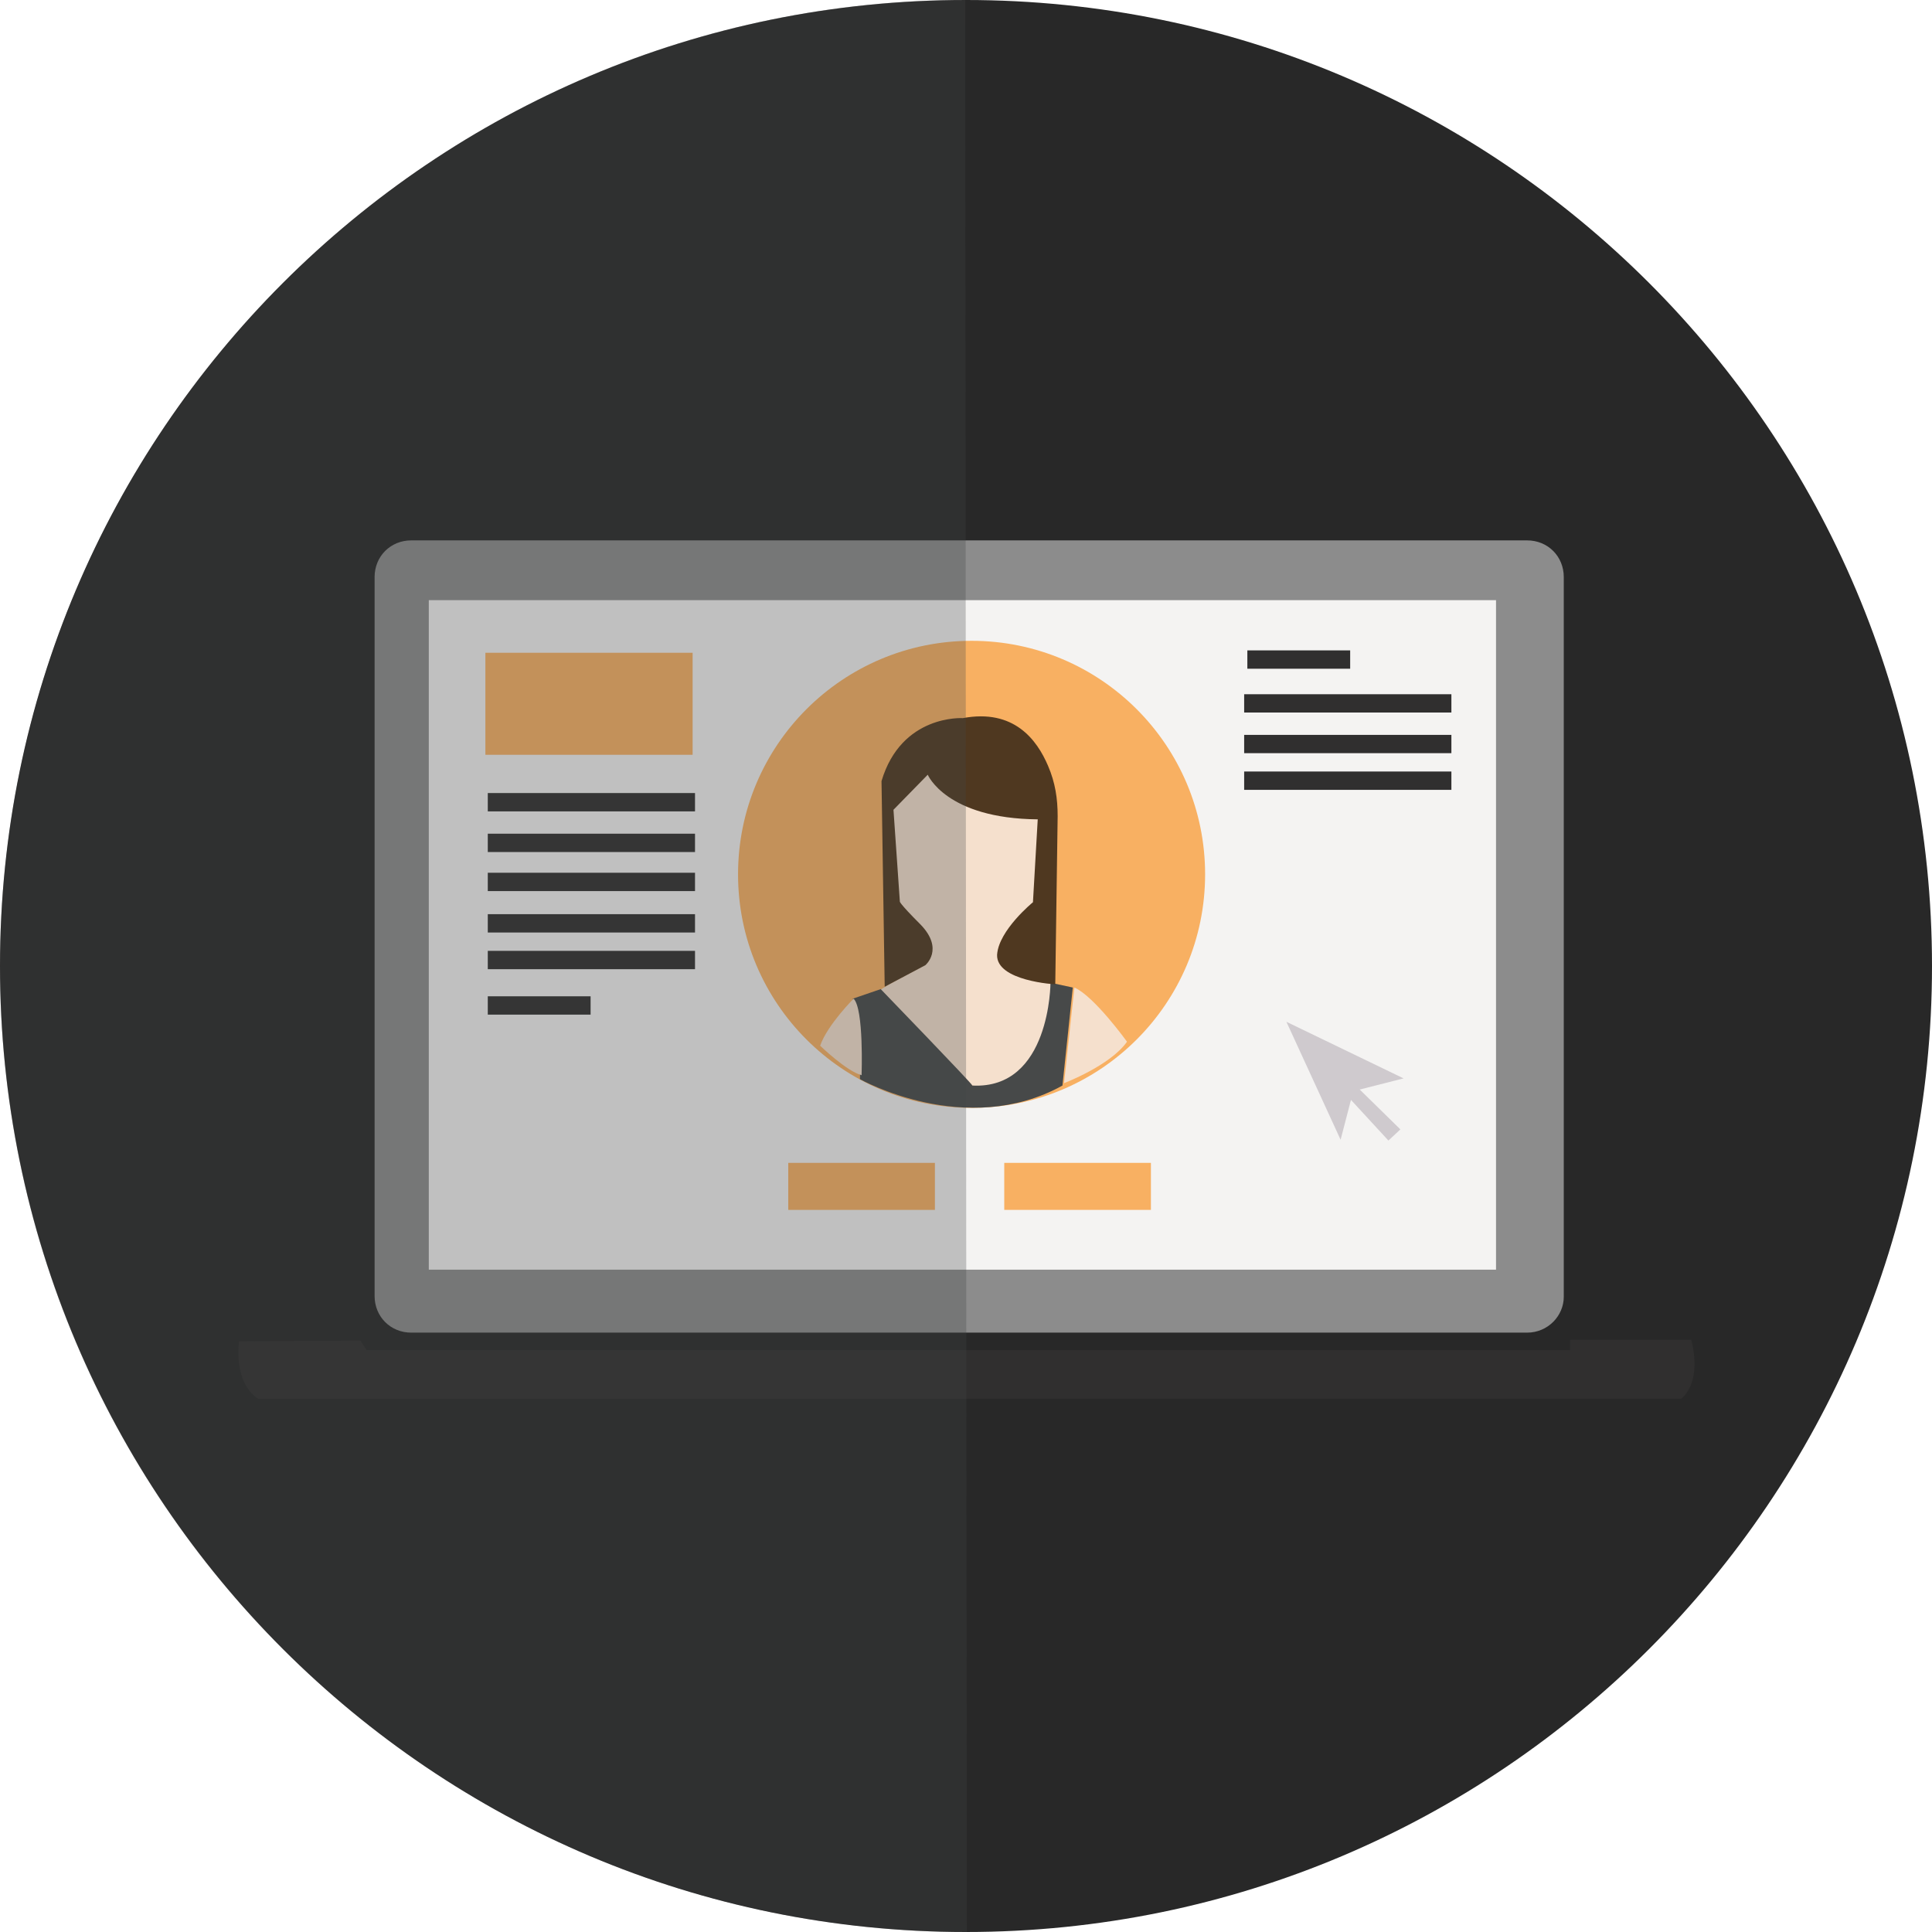
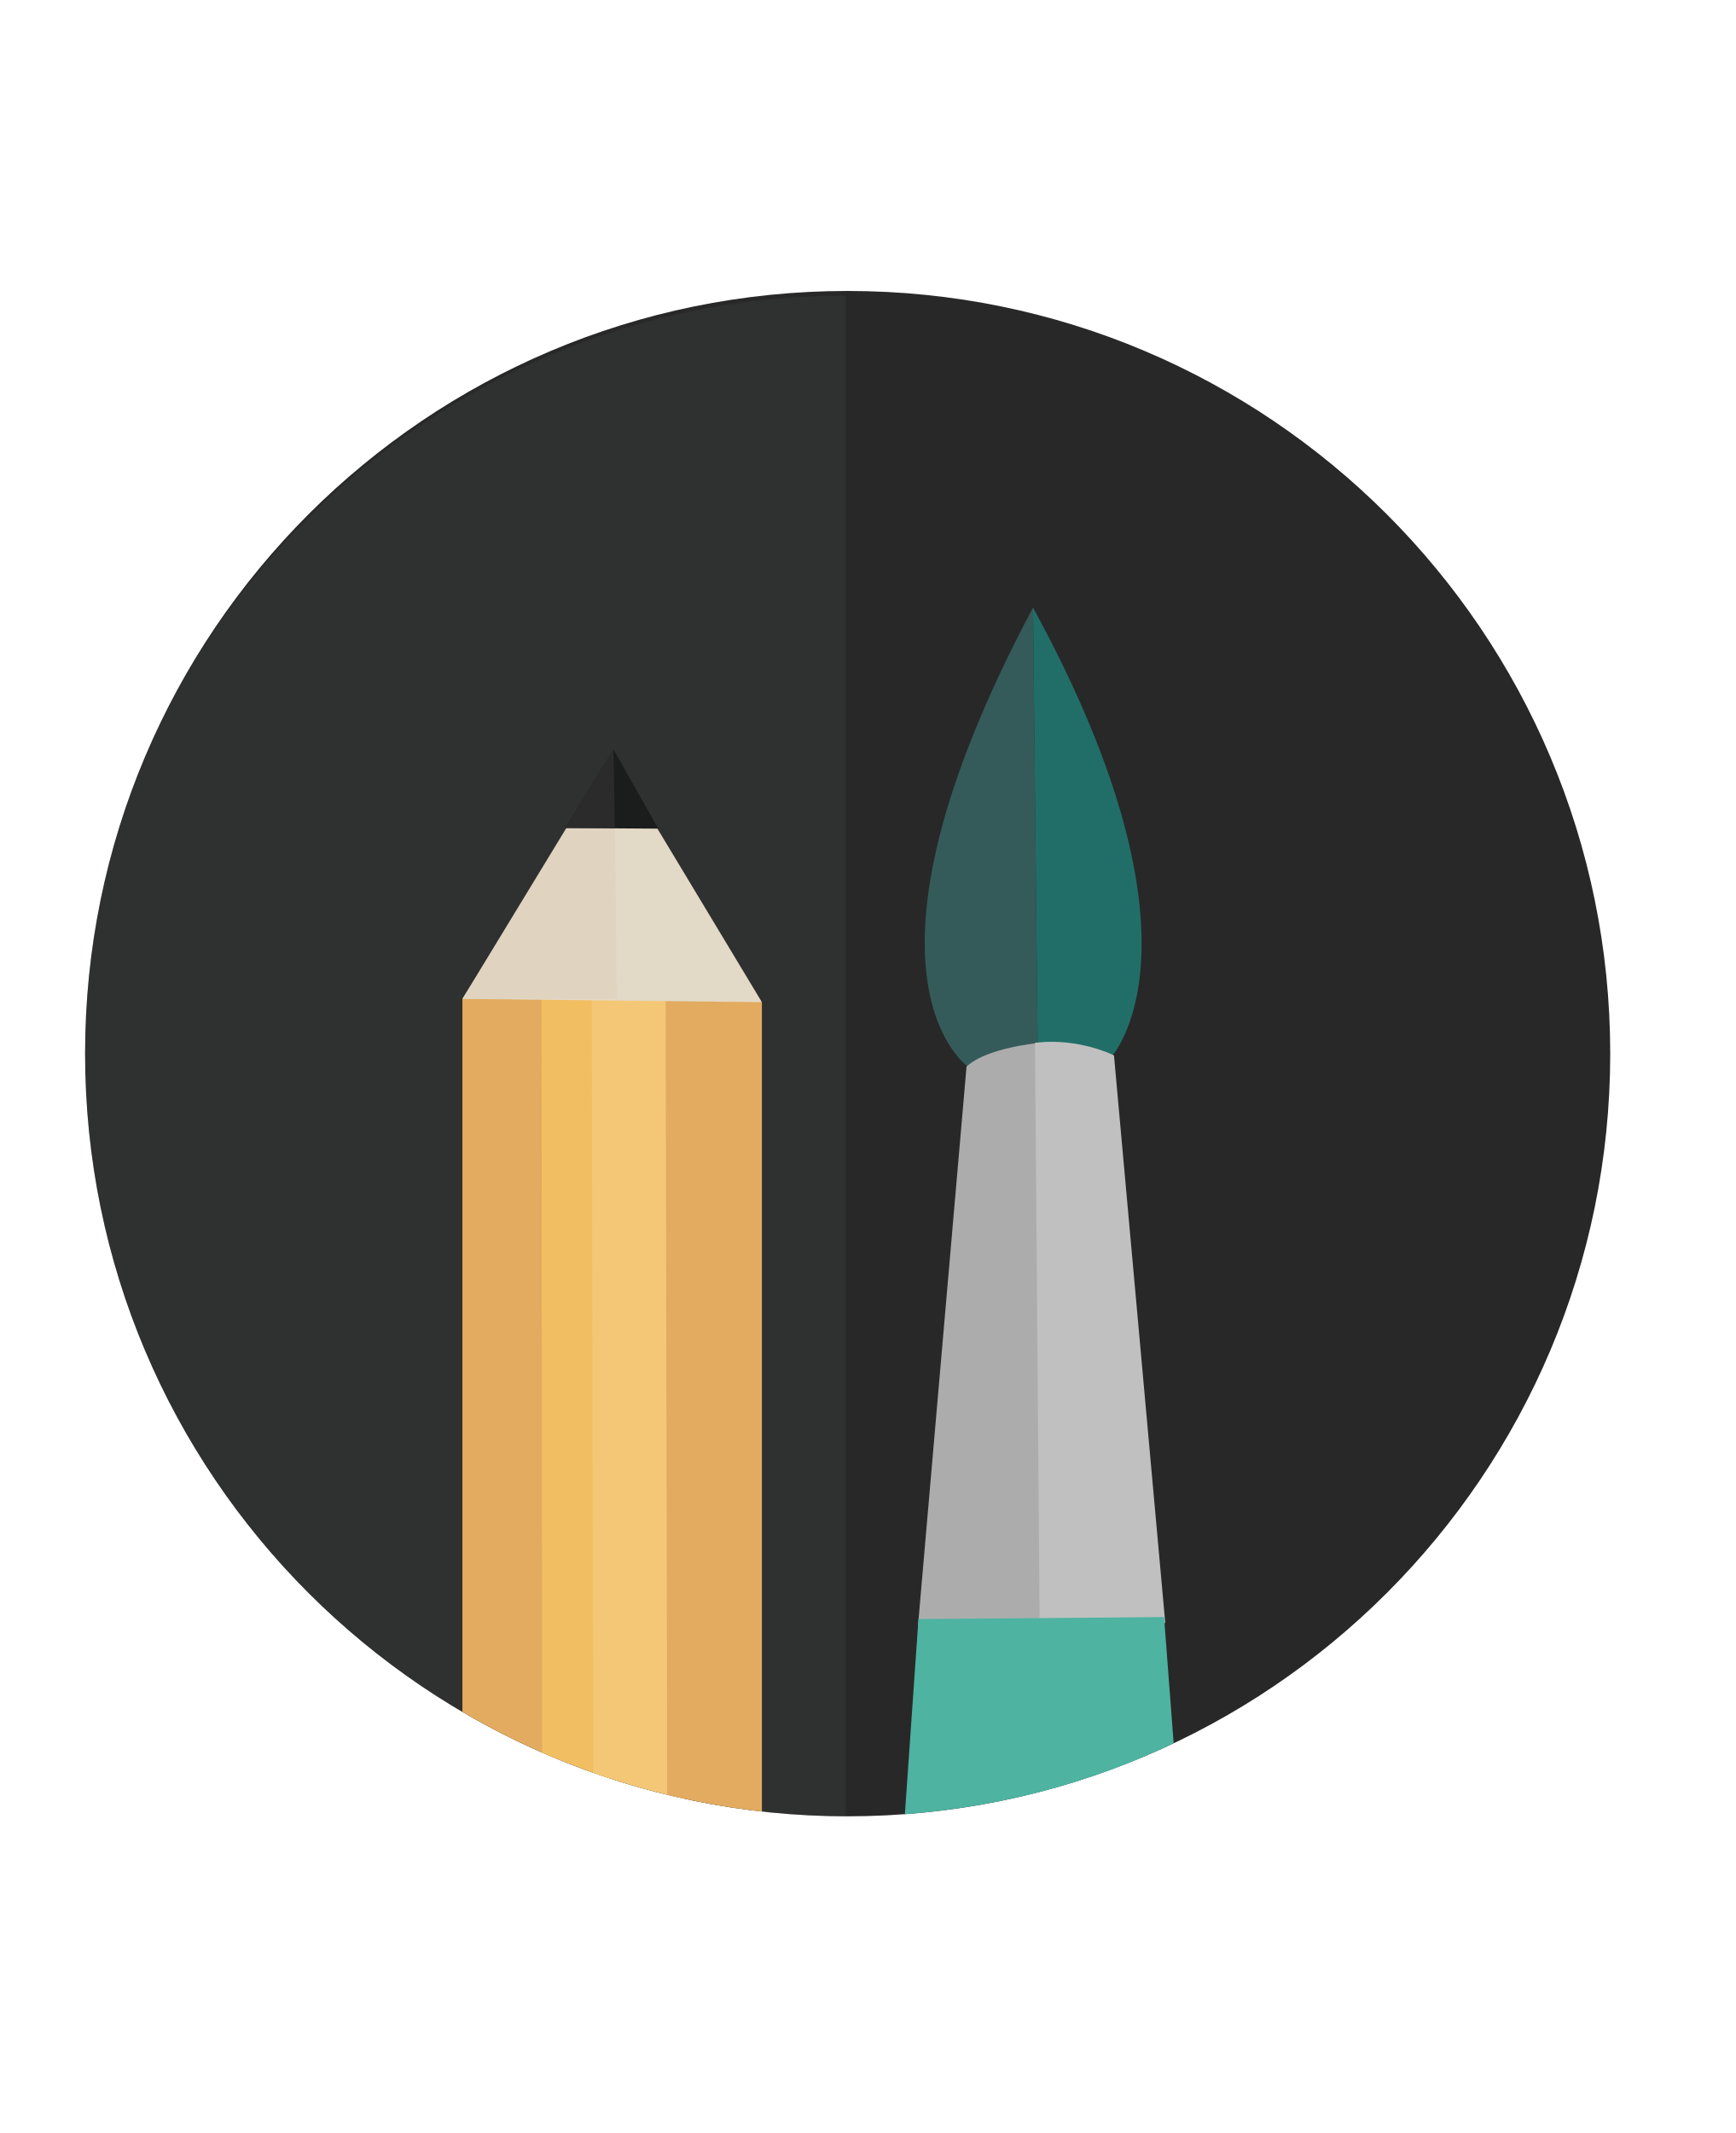
- <svg xmlns="http://www.w3.org/2000/svg" viewBox="-184 275.6 242.4 242.4" enable-background="new -184 275.6 242.4 242.4">
-   <style type="text/css">.st0{fill:#282828;} .st1{fill:#8C8C8C;} .st2{fill:#F4F3F2;} .st3{fill:#F8B062;} .st4{fill:#302F2F;} .st5{fill:#CFCACE;} .st6{fill:#F5E0CD;} .st7{fill:#474949;} .st8{fill:#4F3820;} .st9{opacity:0.29;fill:#434444;enable-background:new ;}</style>
-   <circle class="st0" cx="-62.8" cy="396.8" r="121.2" />
-   <path class="st1" d="M7.6 442.8h-140c-2.6 0-4.6-2-4.6-4.6v-90.2c0-2.6 2-4.6 4.6-4.6h140c2.6 0 4.6 2 4.6 4.6v90.3c0 2.4-2 4.5-4.6 4.5z" />
-   <path class="st2" d="M-130.2 350.9h133.9v84h-133.9v-84z" />
-   <path class="st3" d="M-123.1 357.5h26v12.8h-26v-12.8z" />
-   <path class="st4" d="M-122.8 375.1h26v2.3h-26v-2.3zm0 5.1h26v2.3h-26v-2.3zm0 4.9h26v2.3h-26v-2.3zm0 5.2h26v2.3h-26v-2.3zm0 4.6h26v2.3h-26v-2.3zm0 5.7h12.9v2.3h-12.9v-2.3zm94.9-37.9h26v2.3h-26v-2.3zm0 5.1h26v2.3h-26v-2.3zm0 4.6h26v2.3h-26v-2.3zm.4-15.2h12.9v2.3h-12.9v-2.3zM-154 443.9s-.8 5.1 2.4 7.2h178.5s2.7-1.7 1.3-7.4h-15.2v1.3h-151l-.8-1.2-15.2.1z" />
-   <path class="st3" d="M-58 421.5h18.4v5.9h-18.4v-5.9zM-85.1 421.5h18.4v5.9h-18.4v-5.9z" />
-   <circle class="st3" cx="-62.1" cy="385.3" r="29.3" />
-   <path class="st5" d="M-22.6 403.8l6.8 14.8 1.3-5 4.7 5.1 1.5-1.4-5.1-5 5.5-1.4-14.7-7.1z" />
-   <path class="st6" d="M-73.7 399.9s.4 10 11 11.8c10.5 1.9 10.9-12.7 10.9-12.7s-3.5.1-6.3-2.3c-2.9-2.4 4-7.9 4-7.9l.5-10.6s.3-9.3-7.4-10.5c-7.7-1.2-11.8 9.6-11.8 9.6l1.3 12.1s7 5.5 2.6 7.8-4.8 2.7-4.8 2.7z" />
-   <path class="st7" d="M-73.5 399.7l-3.5 1.2s1 4.5.9 10.1c0 0 13.3 7.5 25.4.8l1.3-12.3-2.8-.6s0 13.4-9.8 12.9c.1-.1-11.5-12.1-11.5-12.1z" />
-   <path class="st8" d="M-67.6 372.8s2.3 5.5 13.8 5.6l-.6 10.4s-4.3 3.5-4.5 6.6c-.1 3.3 7.3 3.7 7.3 3.7l.3-21.1c0-2.2-.3-4.2-1.2-6.3-1.4-3.3-4.3-7.2-10.7-6 0 0-7.7-.5-10.2 7.9l.4 25.8 5.1-2.7s2.4-2-.6-5.1c-2.8-2.8-2.6-2.9-2.6-2.9l-.8-11.5 4.3-4.4z" />
-   <path class="st6" d="M-76.9 400.9s-3.3 3.3-4.2 5.9c0 0 3.3 3.2 5.2 3.7 0-.1.3-8.3-1-9.6zm27.7-1.4l-1.3 12s5.8-2.2 7.9-5.2c0 0-4.1-5.7-6.6-6.8z" />
-   <path class="st9" d="M-62.7 518c-67 0-121.3-54.2-121.3-121.1s54.2-121.3 121.1-121.3l.2 242.4z" />
+ <svg xmlns="http://www.w3.org/2000/svg" xmlns:xlink="http://www.w3.org/1999/xlink" version="1.1" id="Layer_1" x="0px" y="0px" viewBox="-263 145.7 263.1 323.3" style="enable-background:new -263 145.7 263.1 323.3;" xml:space="preserve">
+   <style type="text/css">
+ 	.st0{clip-path:url(#SVGID_2_);fill:#282828;}
+ 	.st1{opacity:0.29;clip-path:url(#SVGID_2_);fill:#434444;enable-background:new    ;}
+ 	.st2{clip-path:url(#SVGID_4_);fill:#345B59;}
+ 	.st3{clip-path:url(#SVGID_6_);fill:#216E68;}
+ 	.st4{clip-path:url(#SVGID_8_);fill:#ACACAC;stroke:#ACACAC;stroke-miterlimit:10;}
+ 	.st5{clip-path:url(#SVGID_10_);fill:#C1C0C0;stroke:#C1C0C0;stroke-miterlimit:10;}
+ 	.st6{clip-path:url(#SVGID_12_);fill:#4EB3A1;stroke:#4EB3A1;stroke-miterlimit:10;}
+ 	.st7{clip-path:url(#SVGID_14_);}
+ 	.st8{fill:#E2AB5F;}
+ 	.st9{fill:#F1BE62;}
+ 	.st10{fill:#F4C776;}
+ 	.st11{fill:#E3D9C7;}
+ 	.st12{fill:#E0D4C0;}
+ 	.st13{fill:#1B1C1C;}
+ 	.st14{fill:#2B2B2B;}
+ </style>
+   <g>
+     <g>
+       <defs>
+         <circle id="SVGID_1_" cx="-134.5" cy="305.4" r="115.6" />
+       </defs>
+       <clipPath id="SVGID_2_">
+         <use xlink:href="#SVGID_1_" style="overflow:visible;" />
+       </clipPath>
+       <circle class="st0" cx="-134.5" cy="305.4" r="115.6" />
+       <path class="st1" d="M-134.8,421.7c-63.8,0-115.6-51.8-115.6-115.6s51.8-115.6,115.6-115.6V421.7z" />
+     </g>
+     <g>
+       <defs>
+         <circle id="SVGID_3_" cx="-134.5" cy="305.4" r="115.6" />
+       </defs>
+       <clipPath id="SVGID_4_">
+         <use xlink:href="#SVGID_3_" style="overflow:visible;" />
+       </clipPath>
+       <path class="st2" d="M-106.4,237.8l0.7,66.5l-10.3,3.3C-116,307.6-136.5,294.3-106.4,237.8z" />
+     </g>
+     <g>
+       <defs>
+         <circle id="SVGID_5_" cx="-134.5" cy="305.4" r="115.6" />
+       </defs>
+       <clipPath id="SVGID_6_">
+         <use xlink:href="#SVGID_5_" style="overflow:visible;" />
+       </clipPath>
+       <path class="st3" d="M-106.4,237.8l0.7,66.5l11,1.8C-94.7,306.1-78.3,289.3-106.4,237.8z" />
+     </g>
+     <g>
+       <defs>
+         <circle id="SVGID_7_" cx="-134.5" cy="305.4" r="115.6" />
+       </defs>
+       <clipPath id="SVGID_8_">
+         <use xlink:href="#SVGID_7_" style="overflow:visible;" />
+       </clipPath>
+       <path class="st4" d="M-116,307.6l-7.3,84.1h18.4l-0.7-87.4C-105.7,304.3-113,305-116,307.6z" />
+     </g>
+     <g>
+       <defs>
+         <circle id="SVGID_9_" cx="-134.5" cy="305.4" r="115.6" />
+       </defs>
+       <clipPath id="SVGID_10_">
+         <use xlink:href="#SVGID_9_" style="overflow:visible;" />
+       </clipPath>
+       <path class="st5" d="M-104.9,391.6l18-0.4l-7.7-85.2c0,0-4.9-2.4-11-1.8L-104.9,391.6z" />
+     </g>
+     <g>
+       <defs>
+         <circle id="SVGID_11_" cx="-134.5" cy="305.4" r="115.6" />
+       </defs>
+       <clipPath id="SVGID_12_">
+         <use xlink:href="#SVGID_11_" style="overflow:visible;" />
+       </clipPath>
+       <path class="st6" d="M-123.3,391.6l-2,28.7c0,0,24.5-1.1,39.7-10.6l-1.4-18.4L-123.3,391.6z" />
+     </g>
+     <g>
+       <defs>
+         <circle id="SVGID_13_" cx="-134.5" cy="305.4" r="115.6" />
+       </defs>
+       <clipPath id="SVGID_14_">
+         <use xlink:href="#SVGID_13_" style="overflow:visible;" />
+       </clipPath>
+       <g class="st7">
+         <polygon class="st8" points="-192.9,297.1 -192.9,445.4 -178.8,445.4 -178.3,292.5    " />
+         <polygon class="st9" points="-180.9,295.1 -180.8,445.6 -170.5,445.6 -170.5,295.1    " />
+         <polygon class="st10" points="-173.3,295.6 -173,445.8 -159.4,445.8 -159.6,295.6    " />
+         <polygon class="st8" points="-162.1,294.2 -161.8,445.6 -147.5,445.6 -147.5,297.6    " />
+         <polygon class="st11" points="-192.9,297.1 -147.5,297.6 -169.9,260.4 -176.9,271.9    " />
+         <polyline class="st12" points="-169.9,259.4 -176.9,270.8 -192.9,297.1 -169.5,297.1 -169.9,260    " />
+         <polygon class="st13" points="-177.3,271.2 -163.2,271.3 -170,259.3    " />
+         <polygon class="st14" points="-170,259.3 -177.3,271.2 -169.8,271.2    " />
+       </g>
+     </g>
+   </g>
</svg>
